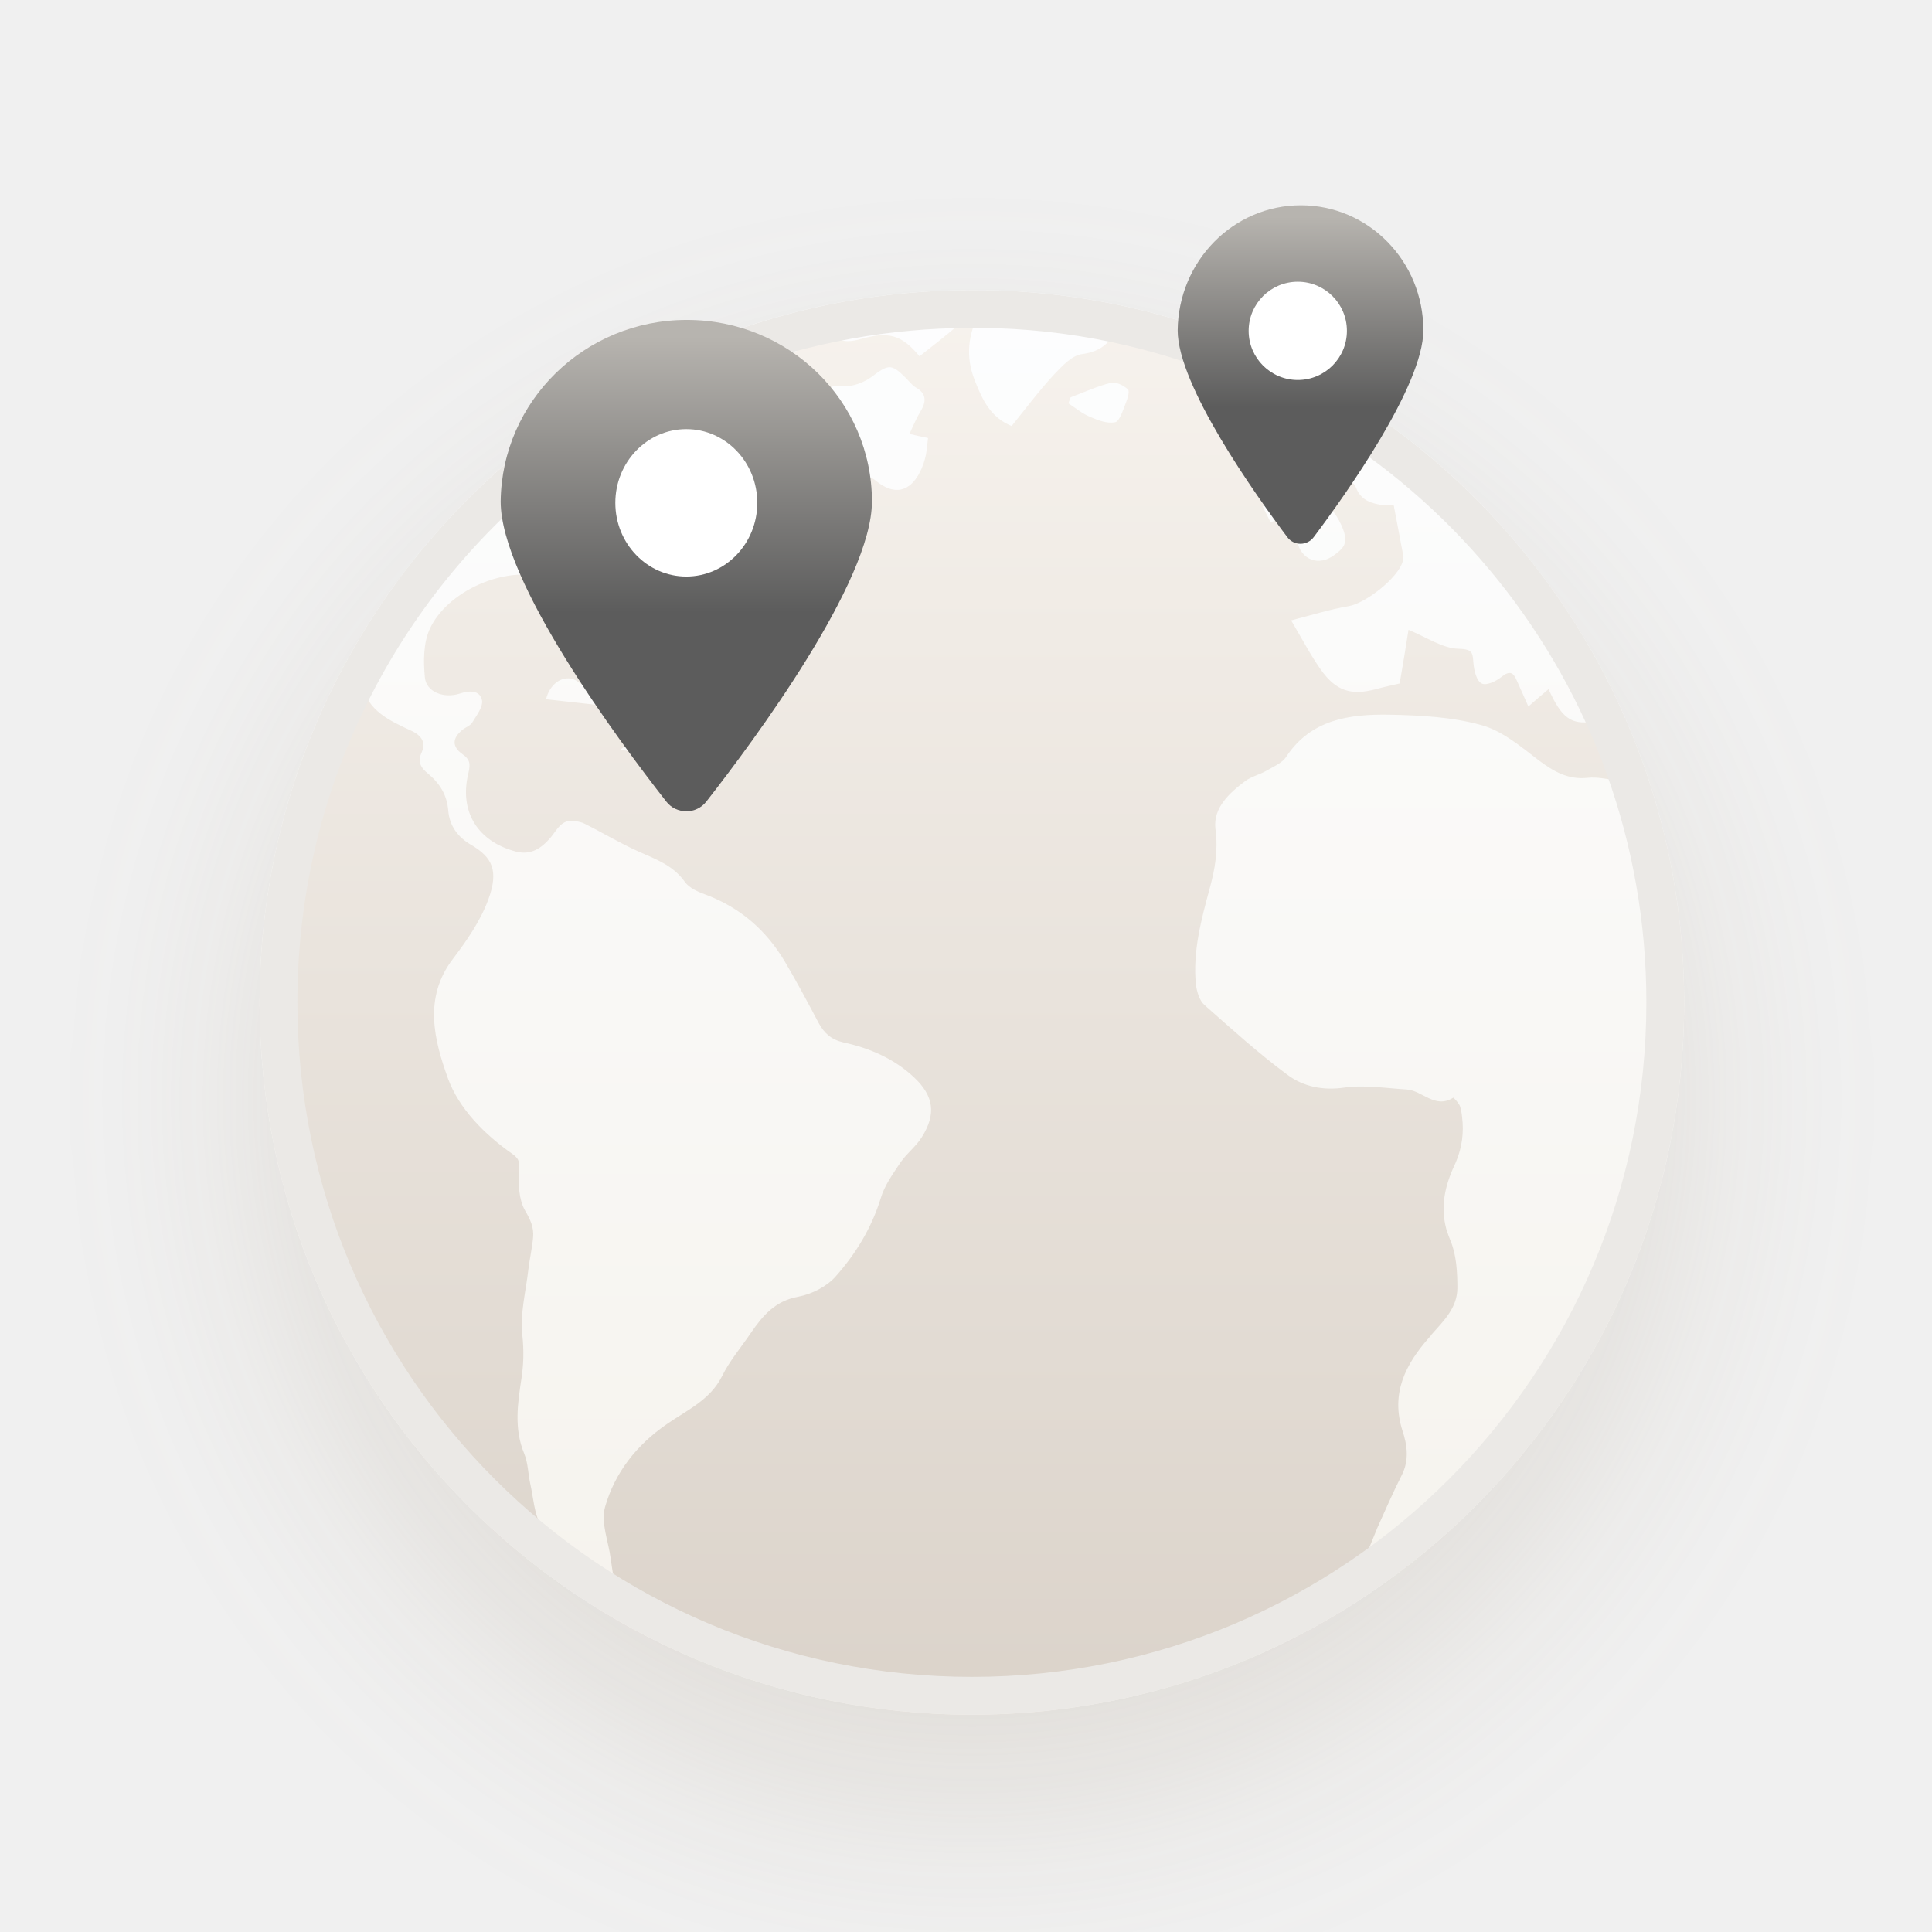
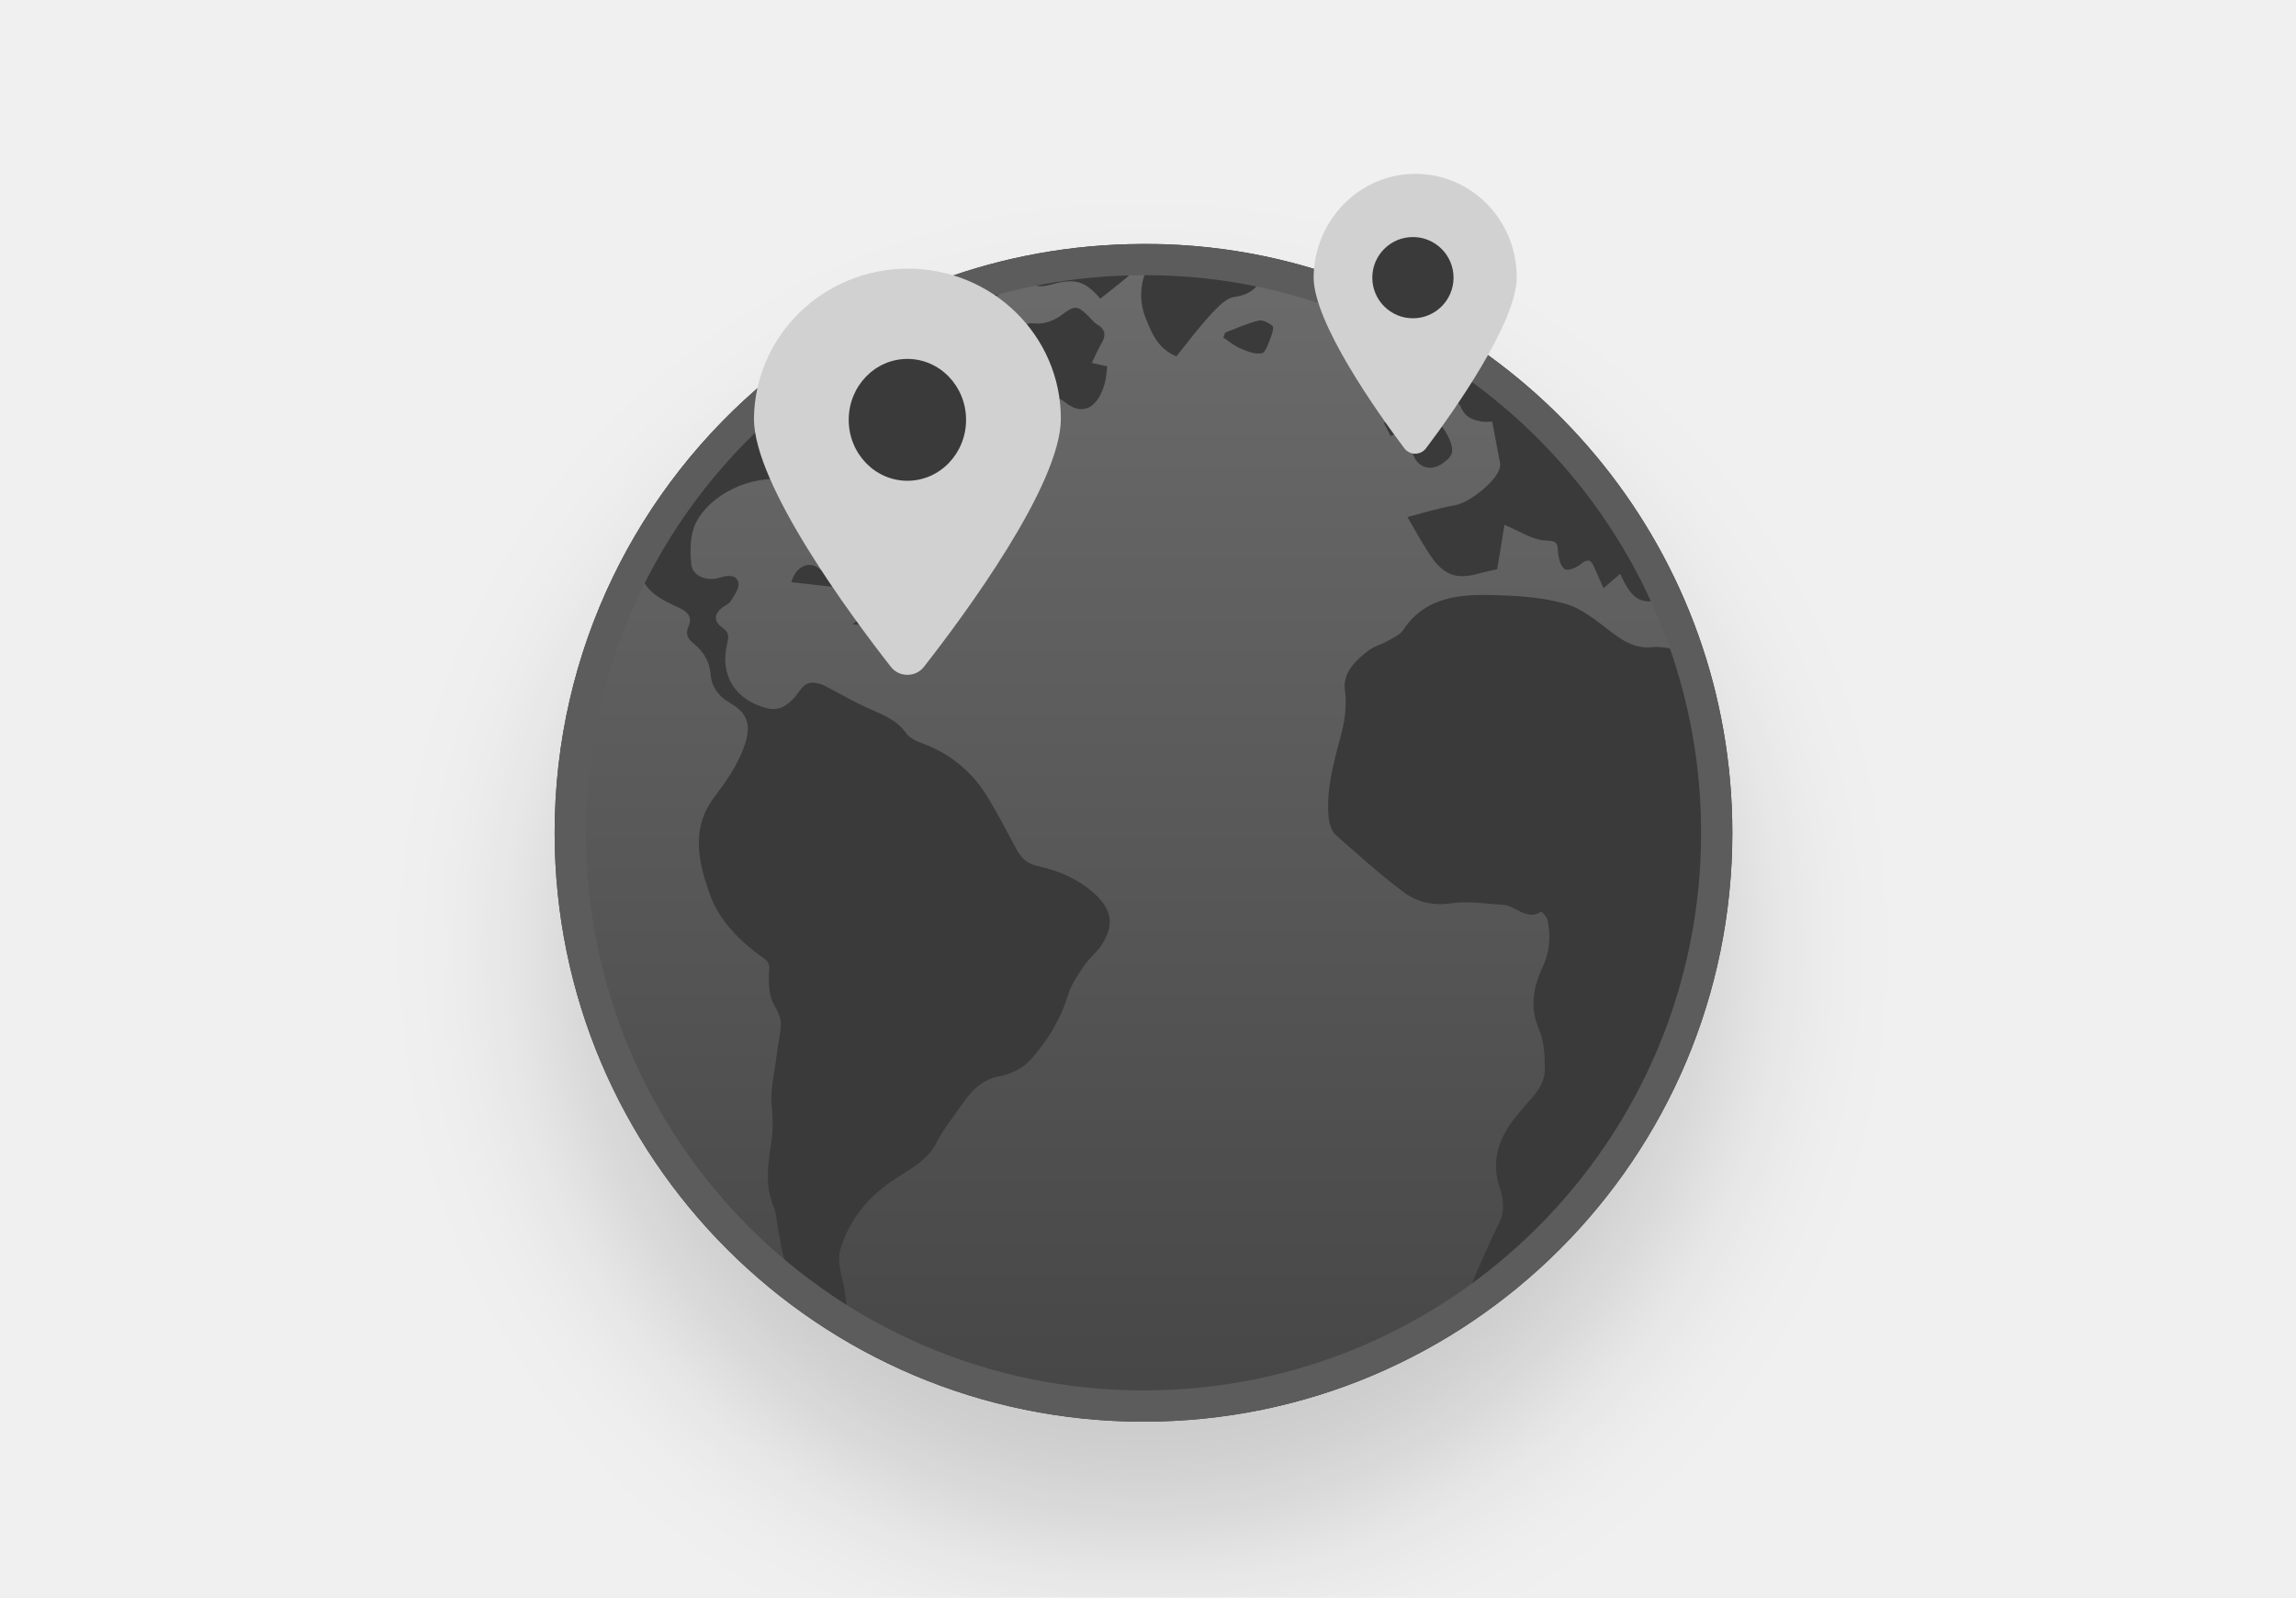
- <svg xmlns="http://www.w3.org/2000/svg" width="160" height="160" fill="none" viewBox="0 0 160 160">
-   <g clip-path="url(#clip0_4173_35227)">
-     <g filter="url(#filter0_d_4173_35227)">
-       <path fill="url(#paint0_linear_4173_35227)" fill-rule="evenodd" d="M80.298 24.026h.202c.696 0 1.425 0 2.159.027 3.889.134 7.673.644 11.326 1.503 26.085 6.119 45.489 29.518 45.489 57.457C139.474 115.593 113.067 142 80.487 142 47.907 142 21.5 115.593 21.5 83.013c0-18.318 8.338-34.682 21.446-45.495a1.758 1.758 0 0 1 .065-.054 1.727 1.727 0 0 1 .114-.081c10.108-8.309 23.07-13.303 37.173-13.356ZM43.302 37.281c.003-.002.004-.002.002-.001l-.002.001Z" clip-rule="evenodd" />
+ <svg xmlns="http://www.w3.org/2000/svg" width="230" height="160" viewBox="0 0 230 160" fill="none">
+   <g clip-path="url(#clip0_4173_35229)">
+     <g filter="url(#filter0_d_4173_35229)">
+       <path fill-rule="evenodd" clip-rule="evenodd" d="M114.359 24.442L114.365 24.442L114.562 24.442C115.257 24.442 115.986 24.442 116.72 24.469C120.609 24.603 124.394 25.113 128.046 25.972C154.131 32.091 173.535 55.49 173.535 83.429C173.535 116.009 147.128 142.416 114.548 142.416C81.968 142.416 55.561 116.009 55.561 83.429C55.561 65.111 63.899 48.747 77.007 37.933C77.028 37.915 77.05 37.897 77.072 37.88C77.112 37.848 77.15 37.821 77.186 37.798C87.294 29.489 100.255 24.495 114.359 24.442ZM77.363 37.696C77.367 37.695 77.368 37.694 77.365 37.696L77.363 37.696Z" fill="#3A3A3A" />
    </g>
-     <path fill="url(#paint1_linear_4173_35227)" d="M131.955 59.762c-1.855.287-2.639-.314-3.71-2.691-.523.444-1.019.862-1.672 1.437-.366-.81-.653-1.489-.967-2.168-.287-.679-.601-.81-1.254-.287-.444.366-1.28.758-1.646.549-.418-.209-.627-1.045-.679-1.646-.078-.836 0-1.202-1.228-1.228-1.332-.026-2.664-.967-4.153-1.567-.236 1.489-.471 2.952-.732 4.441-.653.157-1.306.287-1.959.47-2.064.549-3.318.157-4.572-1.62-.836-1.176-1.515-2.482-2.456-4.075 1.724-.444 3.213-.914 4.755-1.176 1.411-.235 4.128-2.351 4.493-3.736.026-.131.053-.261.053-.366-.262-1.385-.523-2.743-.81-4.285-.235 0-.732.078-1.176-.026-.836-.157-1.567-.444-1.933-1.385-.157-.392-.679-.81-1.097-.914-2.117-.496-2.587-.914-2.77-2.978-.052-.784-.026-1.567 0-2.351 0-.235.026-.444.026-.784-4.885-2.874-10.241-5.042-15.936-6.374-.496 1.359-1.358 2.116-2.926 2.325-.836.104-1.646.993-2.299 1.672-1.254 1.359-2.351 2.821-3.527 4.284-1.776-.732-2.43-2.195-3.057-3.788-.784-1.986-.549-3.84.418-5.643.078-.131.209-.235.366-.34-.653.078-1.359.078-2.064.078h-.183c.104.078.183.157.235.261.157.235.052.862-.157 1.071-1.019.914-2.116 1.724-3.187 2.586-1.489-1.803-2.586-2.09-4.938-1.411-.522.157-1.411.261-1.672-.026-.941-.993-1.62-.366-2.351.131-.888.601-1.698 1.28-2.639 1.803-1.411.784-1.541 3.449-.888 4.467.183.287.836.522 1.176.418 1.489-.366 2.821-1.071 3.631-2.43.34-.575.653-.522 1.306-.47.784.052 1.724-.287 2.377-.758 1.437-1.071 1.646-1.149 2.9.104.235.235.47.549.758.732.94.522.914 1.202.418 2.012-.34.549-.575 1.149-.914 1.855.549.131 1.019.235 1.541.34-.078.601-.104 1.202-.261 1.75-.549 1.959-1.907 3.553-4.075 1.776-.732-.601-1.672-.418-2.116.418-.679 1.332-1.907 1.437-3.057 1.385-2.612-.131-4.99.627-7.263 1.803-.261.131-.601.366-.81.314-1.594-.522-2.56.679-3.736 1.306-1.149.627-2.325 1.228-3.527 1.75-.758.34-1.202.679-1.254 1.672-.131 1.75-.575 3.475-.914 5.33-1.437-.627-1.698-1.829-1.855-2.821-.392-2.508-1.567-2.926-3.37-3.266-3.318-.627-7.628 1.411-9.013 4.363-.549 1.176-.549 2.717-.418 4.049.104 1.176 1.541 1.776 2.9 1.332.81-.261 1.646-.287 1.829.549.104.549-.444 1.254-.81 1.855-.157.261-.549.392-.81.601-.836.679-.888 1.385 0 2.012.627.444.679.81.496 1.567-.784 3.187.758 5.669 3.945 6.505 1.228.314 2.09-.261 2.874-1.176.522-.627.914-1.541 1.986-1.359.287.052.601.104.836.235 1.515.758 2.978 1.646 4.52 2.325 1.411.627 2.795 1.123 3.762 2.482.392.549 1.176.862 1.829 1.097 2.795 1.071 4.911 2.926 6.427 5.46.993 1.672 1.907 3.396 2.821 5.12.47.862 1.045 1.385 2.064 1.62 2.168.47 4.232 1.359 5.878 2.926 1.594 1.515 1.803 3.004.627 4.885-.47.784-1.254 1.359-1.776 2.116-.627.941-1.332 1.907-1.646 2.978-.758 2.455-2.064 4.598-3.736 6.479-.732.836-1.986 1.463-3.083 1.672-1.907.339-2.952 1.567-3.919 2.978-.81 1.202-1.776 2.325-2.403 3.605-.993 1.986-2.926 2.822-4.572 3.971-2.508 1.724-4.311 4.023-5.12 6.871-.366 1.28.287 2.847.47 4.258.131.993.314 1.986.47 3.057-2.978-1.15-4.859-3.292-6.27-5.826-.549-.993-.601-2.273-.862-3.422-.183-.836-.183-1.725-.496-2.482-.862-2.064-.549-4.154-.235-6.218.183-1.202.209-2.325.078-3.579-.209-1.777.287-3.631.496-5.46.104-.888.314-1.777.392-2.665.078-.836-.235-1.489-.679-2.247-.496-.888-.549-2.116-.496-3.187.052-.679.104-1.019-.522-1.463-2.325-1.62-4.441-3.762-5.356-6.27-1.123-3.135-2.064-6.662.418-9.901 1.149-1.515 2.273-3.135 2.926-4.911.888-2.404.314-3.501-1.411-4.52-1.097-.627-1.803-1.567-1.907-2.848-.104-1.306-.705-2.247-1.672-3.057-.575-.47-.914-.941-.522-1.776.34-.784.026-1.359-.862-1.776-1.75-.81-3.631-1.646-4.049-3.762-.209-1.019-.209-2.325.287-3.187 2.351-4.206 5.33-7.994 8.726-11.39a62.78 62.78 0 0 1 3.344-3.109C29.937 49.652 22.021 65.405 22.021 83.013c0 31.716 25.707 57.422 57.422 57.422 12.54 0 24.139-4.023 33.57-10.841l.079-.68c.339-.809.653-1.619.992-2.429.653-1.437 1.28-2.9 1.986-4.285.653-1.254.47-2.534.078-3.709-.993-3.109.261-5.513 2.195-7.707.078-.079.156-.157.209-.261 1.019-1.15 2.142-2.221 2.142-3.867 0-1.306-.078-2.743-.575-3.919-.13-.313-.235-.627-.339-.94-.497-1.855-.131-3.579.679-5.303.026-.078.078-.157.104-.235.523-1.228.679-2.482.523-3.736a5.011 5.011 0 0 0-.157-.862c-.078-.287-.549-.758-.575-.758-1.515.967-2.56-.601-3.866-.679-1.724-.104-3.475-.392-5.147-.157-1.776.261-3.396-.078-4.702-1.045-2.404-1.776-4.65-3.814-6.897-5.8-.418-.366-.627-1.123-.705-1.698-.261-2.743.444-5.356 1.15-7.968.444-1.62.705-3.161.47-4.912-.209-1.724 1.15-2.978 2.482-3.971.496-.366 1.176-.522 1.724-.836.575-.34 1.306-.627 1.646-1.149 2.064-3.135 5.277-3.553 8.543-3.501 2.56.052 5.199.183 7.628.862 1.725.47 3.266 1.776 4.729 2.9 1.254.941 2.456 1.646 4.102 1.463.757-.078 1.541.104 2.299.209-.523-1.672-1.15-3.292-1.855-4.859Zm-86.735-1.855c.366-1.489 1.698-2.168 2.665-1.437 1.254.94 2.612 1.332 4.154 1.385.366.026.705.261 1.071.418-.052.183-.078.34-.131.522-2.586-.314-5.147-.601-7.759-.888Zm10.972 4.676c-1.646-.157-3.187-.314-4.859-.47 1.646-1.28 3.266-2.064 5.173-.287a38.053 38.053 0 0 1-.314.758Zm36.993-29.077c-.209.522-.47 1.385-.836 1.463-.653.131-1.411-.157-2.064-.444-.653-.261-1.202-.732-1.803-1.123.052-.157.131-.34.183-.496 1.097-.418 2.194-.914 3.318-1.202.418-.104 1.071.209 1.437.549.157.209-.078.862-.235 1.254Zm12.043 9.745c-.235-.444-.418-.862-.653-1.306 1.071-.47 1.541-1.202 1.228-2.377-.026-.104.836-.601.914-.522 1.62 1.515 3.71 2.508 4.546 4.885.418 1.176-.131 1.541-.732 2.012-1.306.993-2.769.444-3.109-1.123-.156-.653-.235-1.332-.365-2.195-.68.209-1.228.392-1.829.627Z" />
-     <path fill="#EBE9E6" fill-rule="evenodd" d="M80.298 24.026h.202c.696 0 1.425 0 2.159.027 3.889.134 7.673.644 11.326 1.503 26.085 6.119 45.489 29.518 45.489 57.457C139.474 115.593 113.067 142 80.487 142 47.907 142 21.5 115.593 21.5 83.013c0-18.318 8.338-34.682 21.446-45.495a1.758 1.758 0 0 1 .065-.054 1.727 1.727 0 0 1 .114-.081c10.108-8.309 23.07-13.303 37.173-13.356ZM43.302 37.281c.003-.002.004-.002.002-.001l-.002.001ZM80.487 27.155h-.18c-13.384.051-25.671 4.796-35.245 12.686a1.696 1.696 0 0 1-.178.135C32.498 50.219 24.629 65.691 24.629 83.013c0 30.851 25.006 55.858 55.858 55.858 30.851 0 55.858-25.007 55.858-55.858 0-26.453-18.373-48.616-43.075-54.41l-.001-0c-3.452-.812-7.034-1.295-10.72-1.422l-.004-0c-.672-.025-1.348-.025-2.058-.025Z" clip-rule="evenodd" />
-     <path fill="url(#paint2_linear_4173_35227)" d="M107.734 17c5.607 0 10.142 4.63 10.142 10.356 0 4.568-6.435 13.61-9.07 17.114a1.362 1.362 0 0 1-2.206 0c-2.635-3.504-9.07-12.546-9.07-17.114.061-5.725 4.596-10.356 10.204-10.356Z" />
-     <path fill="#fff" d="M107.477 31.469c2.247 0 4.069-1.822 4.069-4.069 0-2.247-1.822-4.069-4.069-4.069s-4.069 1.822-4.069 4.069c0 2.248 1.822 4.069 4.069 4.069Z" />
-     <path fill="url(#paint3_linear_4173_35227)" d="M56.883 26.495c8.474 0 15.327 6.722 15.327 15.033 0 6.631-9.724 19.756-13.706 24.843-.834 1.09-2.5 1.09-3.334 0-3.982-5.087-13.706-18.212-13.706-24.843.093-8.311 6.946-15.033 15.419-15.033Z" />
-     <path fill="#fff" d="M56.837 47.746c3.246 0 5.878-2.733 5.878-6.104s-2.632-6.104-5.878-6.104c-3.246 0-5.878 2.733-5.878 6.104s2.632 6.104 5.878 6.104Z" />
+     <path d="M166.016 60.178C164.161 60.465 163.377 59.864 162.306 57.487C161.783 57.931 161.287 58.349 160.634 58.924C160.268 58.114 159.981 57.435 159.667 56.755C159.38 56.076 159.066 55.946 158.413 56.468C157.969 56.834 157.133 57.226 156.768 57.017C156.35 56.808 156.141 55.972 156.088 55.371C156.01 54.535 156.088 54.169 154.86 54.143C153.528 54.117 152.196 53.176 150.707 52.576C150.471 54.065 150.236 55.528 149.975 57.017C149.322 57.173 148.669 57.304 148.016 57.487C145.952 58.036 144.698 57.644 143.444 55.867C142.608 54.692 141.929 53.385 140.988 51.792C142.712 51.348 144.201 50.877 145.743 50.616C147.154 50.381 149.871 48.265 150.236 46.88C150.262 46.75 150.289 46.619 150.289 46.515C150.027 45.13 149.766 43.772 149.479 42.23C149.244 42.23 148.747 42.309 148.303 42.204C147.467 42.047 146.736 41.76 146.37 40.819C146.213 40.428 145.691 40.01 145.273 39.905C143.156 39.409 142.686 38.991 142.503 36.927C142.451 36.143 142.477 35.359 142.503 34.576C142.503 34.34 142.529 34.131 142.529 33.792C137.644 30.918 132.289 28.75 126.593 27.417C126.097 28.776 125.235 29.534 123.667 29.742C122.831 29.847 122.022 30.735 121.368 31.415C120.114 32.773 119.017 34.236 117.842 35.699C116.065 34.967 115.412 33.504 114.785 31.911C114.001 29.925 114.236 28.07 115.203 26.268C115.281 26.137 115.412 26.033 115.569 25.928C114.916 26.007 114.21 26.007 113.505 26.007H113.322C113.426 26.085 113.505 26.163 113.557 26.268C113.714 26.503 113.609 27.13 113.4 27.339C112.381 28.253 111.284 29.063 110.213 29.925C108.724 28.123 107.627 27.835 105.276 28.515C104.753 28.671 103.865 28.776 103.604 28.488C102.663 27.496 101.984 28.123 101.252 28.619C100.364 29.22 99.554 29.899 98.614 30.422C97.203 31.206 97.072 33.87 97.725 34.889C97.908 35.176 98.561 35.412 98.901 35.307C100.39 34.941 101.723 34.236 102.532 32.877C102.872 32.303 103.186 32.355 103.839 32.407C104.622 32.459 105.563 32.12 106.216 31.65C107.653 30.578 107.862 30.5 109.116 31.754C109.351 31.989 109.586 32.303 109.873 32.486C110.814 33.008 110.788 33.687 110.291 34.497C109.952 35.046 109.717 35.647 109.377 36.352C109.926 36.483 110.396 36.587 110.918 36.692C110.84 37.292 110.814 37.893 110.657 38.442C110.109 40.401 108.75 41.995 106.582 40.218C105.85 39.618 104.91 39.8 104.466 40.636C103.786 41.969 102.559 42.073 101.409 42.021C98.797 41.891 96.419 42.648 94.146 43.824C93.885 43.954 93.546 44.19 93.337 44.137C91.743 43.615 90.776 44.816 89.601 45.444C88.451 46.071 87.275 46.671 86.074 47.194C85.316 47.533 84.872 47.873 84.82 48.866C84.689 50.616 84.245 52.34 83.905 54.195C82.469 53.568 82.207 52.367 82.051 51.374C81.659 48.866 80.483 48.448 78.68 48.108C75.363 47.481 71.052 49.519 69.667 52.471C69.119 53.647 69.119 55.188 69.249 56.52C69.354 57.696 70.791 58.297 72.149 57.853C72.959 57.592 73.795 57.565 73.978 58.401C74.082 58.95 73.534 59.655 73.168 60.256C73.011 60.517 72.62 60.648 72.358 60.857C71.522 61.536 71.47 62.242 72.358 62.869C72.985 63.313 73.037 63.679 72.855 64.436C72.071 67.624 73.612 70.105 76.799 70.941C78.027 71.255 78.889 70.68 79.673 69.766C80.196 69.139 80.588 68.224 81.659 68.407C81.946 68.459 82.26 68.512 82.495 68.642C84.01 69.4 85.473 70.288 87.014 70.967C88.425 71.594 89.81 72.091 90.776 73.449C91.168 73.998 91.952 74.311 92.605 74.546C95.4 75.618 97.516 77.472 99.032 80.007C100.024 81.679 100.939 83.403 101.853 85.127C102.323 85.989 102.898 86.512 103.917 86.747C106.085 87.217 108.149 88.105 109.795 89.673C111.389 91.188 111.598 92.677 110.422 94.558C109.952 95.342 109.168 95.917 108.646 96.674C108.019 97.615 107.313 98.581 107 99.653C106.242 102.108 104.936 104.25 103.264 106.131C102.532 106.967 101.278 107.594 100.181 107.803C98.274 108.143 97.229 109.371 96.263 110.782C95.453 111.983 94.486 113.107 93.859 114.387C92.866 116.372 90.933 117.208 89.287 118.358C86.779 120.082 84.977 122.381 84.167 125.229C83.801 126.509 84.454 128.076 84.637 129.487C84.768 130.48 84.95 131.472 85.107 132.544C82.129 131.394 80.248 129.252 78.837 126.718C78.289 125.725 78.236 124.445 77.975 123.295C77.792 122.459 77.792 121.571 77.479 120.814C76.617 118.75 76.93 116.66 77.244 114.596C77.427 113.394 77.453 112.271 77.322 111.017C77.113 109.24 77.609 107.385 77.818 105.557C77.923 104.668 78.132 103.78 78.21 102.892C78.289 102.056 77.975 101.403 77.531 100.645C77.035 99.757 76.982 98.529 77.035 97.458C77.087 96.779 77.139 96.439 76.512 95.995C74.187 94.375 72.071 92.233 71.156 89.725C70.033 86.59 69.093 83.063 71.575 79.824C72.724 78.308 73.847 76.689 74.501 74.912C75.389 72.509 74.814 71.412 73.09 70.393C71.993 69.766 71.287 68.825 71.183 67.545C71.078 66.239 70.477 65.298 69.511 64.489C68.936 64.018 68.596 63.548 68.988 62.712C69.328 61.928 69.014 61.353 68.126 60.935C66.376 60.126 64.495 59.29 64.077 57.173C63.868 56.155 63.868 54.848 64.364 53.986C66.715 49.78 69.694 45.992 73.09 42.596C74.161 41.525 75.284 40.48 76.434 39.487C63.998 50.068 56.083 65.821 56.083 83.429C56.083 115.144 81.789 140.851 113.505 140.851C126.045 140.851 137.644 136.828 147.075 130.009L147.154 129.33C147.493 128.52 147.807 127.711 148.146 126.901C148.799 125.464 149.426 124.001 150.132 122.616C150.785 121.362 150.602 120.082 150.21 118.906C149.217 115.798 150.471 113.394 152.405 111.2C152.483 111.121 152.561 111.043 152.614 110.938C153.633 109.789 154.756 108.718 154.756 107.072C154.756 105.766 154.678 104.329 154.181 103.153C154.051 102.84 153.946 102.526 153.842 102.213C153.345 100.358 153.711 98.634 154.521 96.909C154.547 96.831 154.599 96.753 154.625 96.674C155.148 95.446 155.305 94.192 155.148 92.938C155.122 92.651 155.069 92.364 154.991 92.076C154.913 91.789 154.442 91.319 154.416 91.319C152.901 92.285 151.856 90.718 150.55 90.639C148.826 90.535 147.075 90.248 145.403 90.483C143.627 90.744 142.007 90.404 140.701 89.438C138.297 87.661 136.051 85.623 133.804 83.638C133.386 83.272 133.177 82.515 133.098 81.94C132.837 79.197 133.543 76.584 134.248 73.972C134.692 72.352 134.953 70.811 134.718 69.06C134.509 67.336 135.868 66.082 137.2 65.089C137.696 64.724 138.376 64.567 138.924 64.253C139.499 63.914 140.231 63.626 140.57 63.104C142.634 59.969 145.847 59.551 149.113 59.603C151.673 59.655 154.312 59.786 156.741 60.465C158.466 60.935 160.007 62.242 161.47 63.365C162.724 64.306 163.926 65.011 165.572 64.828C166.329 64.75 167.113 64.933 167.871 65.037C167.348 63.365 166.721 61.745 166.016 60.178ZM79.281 58.323C79.647 56.834 80.98 56.155 81.946 56.886C83.2 57.827 84.559 58.218 86.1 58.271C86.466 58.297 86.805 58.532 87.171 58.689C87.119 58.872 87.093 59.028 87.04 59.211C84.454 58.898 81.894 58.61 79.281 58.323ZM90.254 62.999C88.608 62.843 87.067 62.686 85.394 62.529C87.04 61.249 88.66 60.465 90.567 62.242C90.463 62.503 90.332 62.816 90.254 62.999ZM127.246 33.922C127.037 34.445 126.776 35.307 126.41 35.385C125.757 35.516 125 35.229 124.347 34.941C123.694 34.68 123.145 34.21 122.544 33.818C122.596 33.661 122.675 33.478 122.727 33.322C123.824 32.904 124.921 32.407 126.045 32.12C126.463 32.015 127.116 32.329 127.482 32.669C127.638 32.877 127.403 33.531 127.246 33.922ZM139.29 43.667C139.055 43.223 138.872 42.805 138.637 42.361C139.708 41.891 140.178 41.159 139.865 39.983C139.839 39.879 140.701 39.383 140.779 39.461C142.399 40.976 144.489 41.969 145.325 44.346C145.743 45.522 145.194 45.888 144.593 46.358C143.287 47.351 141.824 46.802 141.484 45.234C141.328 44.581 141.249 43.902 141.119 43.04C140.44 43.249 139.891 43.432 139.29 43.667Z" fill="url(#paint0_linear_4173_35229)" />
+     <path fill-rule="evenodd" clip-rule="evenodd" d="M114.359 24.442L114.365 24.442L114.562 24.442C115.257 24.442 115.986 24.442 116.72 24.469C120.609 24.603 124.394 25.113 128.046 25.972C154.131 32.091 173.535 55.49 173.535 83.429C173.535 116.009 147.128 142.416 114.548 142.416C81.968 142.416 55.561 116.009 55.561 83.429C55.561 65.111 63.899 48.747 77.007 37.933C77.028 37.915 77.05 37.897 77.072 37.88C77.112 37.848 77.15 37.821 77.186 37.798C87.294 29.489 100.255 24.495 114.359 24.442ZM77.363 37.696C77.367 37.695 77.368 37.694 77.365 37.696C77.365 37.696 77.364 37.696 77.363 37.696ZM114.548 27.571H114.368C100.985 27.623 88.698 32.367 79.123 40.257C79.101 40.276 79.079 40.294 79.058 40.311C79.018 40.342 78.98 40.368 78.945 40.392C66.559 50.635 58.69 66.107 58.69 83.429C58.69 114.28 83.697 139.287 114.548 139.287C145.399 139.287 170.406 114.28 170.406 83.429C170.406 56.976 152.033 34.813 127.332 29.019L127.33 29.019C123.878 28.206 120.296 27.724 116.61 27.596L116.606 27.596C115.935 27.572 115.258 27.571 114.548 27.571Z" fill="#5C5C5C" />
+     <path d="M141.795 17.416C147.402 17.416 151.937 22.046 151.937 27.772C151.937 32.34 145.502 41.382 142.867 44.886C142.316 45.636 141.213 45.636 140.661 44.886C138.026 41.382 131.591 32.34 131.591 27.772C131.652 22.046 136.187 17.416 141.795 17.416Z" fill="#D1D1D1" />
+     <path d="M141.538 31.884C143.785 31.884 145.607 30.063 145.607 27.815C145.607 25.568 143.785 23.746 141.538 23.746C139.291 23.746 137.469 25.568 137.469 27.815C137.469 30.063 139.291 31.884 141.538 31.884Z" fill="#3A3A3A" />
+     <path d="M90.944 26.911C99.418 26.911 106.271 33.633 106.271 41.944C106.271 48.574 96.547 61.7 92.565 66.786C91.731 67.876 90.064 67.876 89.231 66.786C85.249 61.7 75.525 48.574 75.525 41.944C75.618 33.633 82.471 26.911 90.944 26.911Z" fill="#D1D1D1" />
+     <path d="M90.897 48.162C94.144 48.162 96.775 45.429 96.775 42.058C96.775 38.687 94.144 35.954 90.897 35.954C87.651 35.954 85.019 38.687 85.019 42.058C85.019 45.429 87.651 48.162 90.897 48.162Z" fill="#3A3A3A" />
  </g>
  <defs>
-     <linearGradient id="paint0_linear_4173_35227" x1="80.449" x2="80.449" y1="21.297" y2="143.272" gradientUnits="userSpaceOnUse">
-       <stop stop-color="#FDFEFF" />
-       <stop offset=".996" stop-color="#F5F2EC" />
+     <filter id="filter0_d_4173_35229" x="39.561" y="19.916" width="149.974" height="149.974" filterUnits="userSpaceOnUse" color-interpolation-filters="sRGB">
+       <feFlood flood-opacity="0" result="BackgroundImageFix" />
+       <feColorMatrix in="SourceAlpha" type="matrix" values="0 0 0 0 0 0 0 0 0 0 0 0 0 0 0 0 0 0 127 0" result="hardAlpha" />
+       <feOffset dy="11.475" />
+       <feGaussianBlur stdDeviation="8" />
+       <feColorMatrix type="matrix" values="0 0 0 0 0 0 0 0 0 0 0 0 0 0 0 0 0 0 0.16 0" />
+       <feBlend mode="normal" in2="BackgroundImageFix" result="effect1_dropShadow_4173_35229" />
+       <feBlend mode="normal" in="SourceGraphic" in2="effect1_dropShadow_4173_35229" result="shape" />
+     </filter>
+     <linearGradient id="paint0_linear_4173_35229" x1="111.94" y1="23.27" x2="111.94" y2="142.09" gradientUnits="userSpaceOnUse">
+       <stop stop-color="#6C6C6C" />
+       <stop offset="0.996" stop-color="#464646" />
    </linearGradient>
-     <linearGradient id="paint1_linear_4173_35227" x1="77.879" x2="77.879" y1="22.854" y2="141.674" gradientUnits="userSpaceOnUse">
-       <stop stop-color="#F7F3EE" />
-       <stop offset="1" stop-color="#DBD3CA" />
-     </linearGradient>
-     <linearGradient id="paint2_linear_4173_35227" x1="107.705" x2="107.705" y1="17.974" y2="33.709" gradientUnits="userSpaceOnUse">
-       <stop stop-color="#B7B4AF" />
-       <stop offset="1" stop-color="#5C5C5C" />
-     </linearGradient>
-     <linearGradient id="paint3_linear_4173_35227" x1="56.839" x2="56.839" y1="27.909" y2="50.749" gradientUnits="userSpaceOnUse">
-       <stop stop-color="#B7B4AF" />
-       <stop offset="1" stop-color="#5C5C5C" />
-     </linearGradient>
-     <clipPath id="clip0_4173_35227">
-       <path fill="#fff" d="M0 0h160v160H0z" />
+     <clipPath id="clip0_4173_35229">
+       <rect width="230" height="160" fill="white" />
    </clipPath>
-     <filter id="filter0_d_4173_35227" width="149.974" height="149.974" x="5.5" y="16.026" color-interpolation-filters="sRGB" filterUnits="userSpaceOnUse">
-       <feFlood flood-opacity="0" result="BackgroundImageFix" />
-       <feColorMatrix in="SourceAlpha" result="hardAlpha" values="0 0 0 0 0 0 0 0 0 0 0 0 0 0 0 0 0 0 127 0" />
-       <feOffset dy="8" />
-       <feGaussianBlur stdDeviation="8" />
-       <feColorMatrix values="0 0 0 0 0.576 0 0 0 0 0.502 0 0 0 0 0.396 0 0 0 0.16 0" />
-       <feBlend in2="BackgroundImageFix" result="effect1_dropShadow_4173_35227" />
-       <feBlend in="SourceGraphic" in2="effect1_dropShadow_4173_35227" result="shape" />
-     </filter>
  </defs>
</svg>
